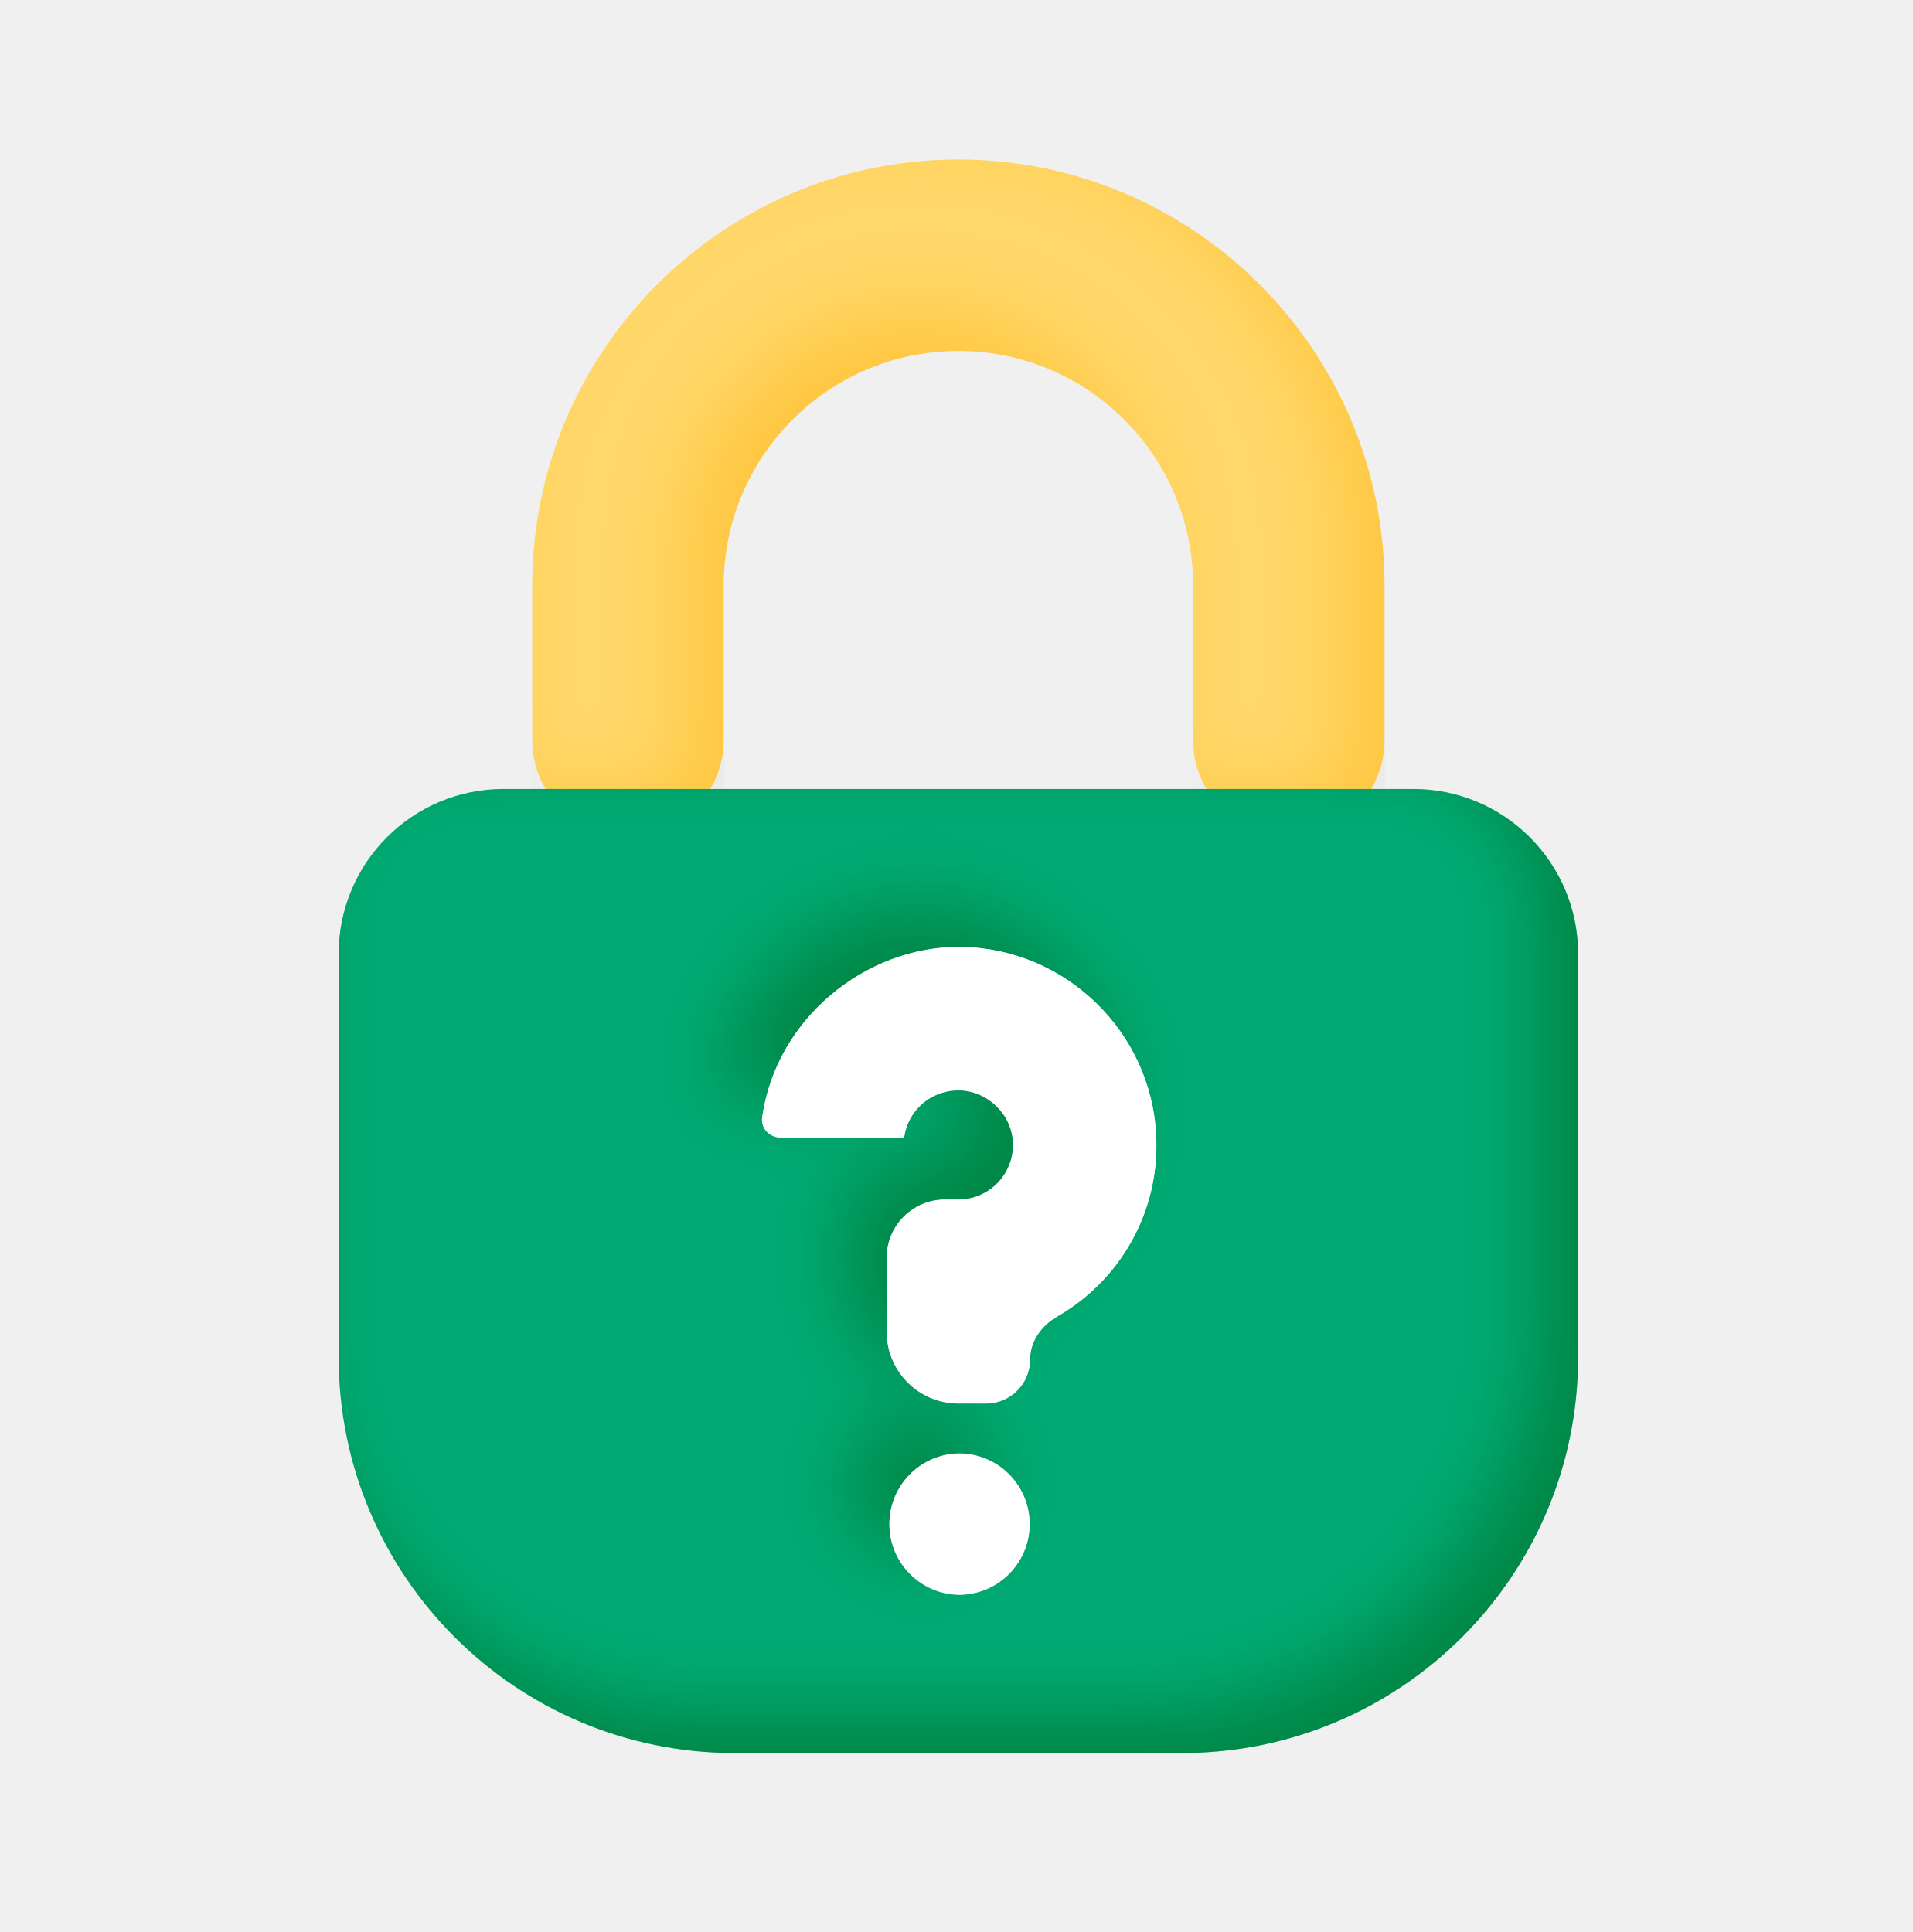
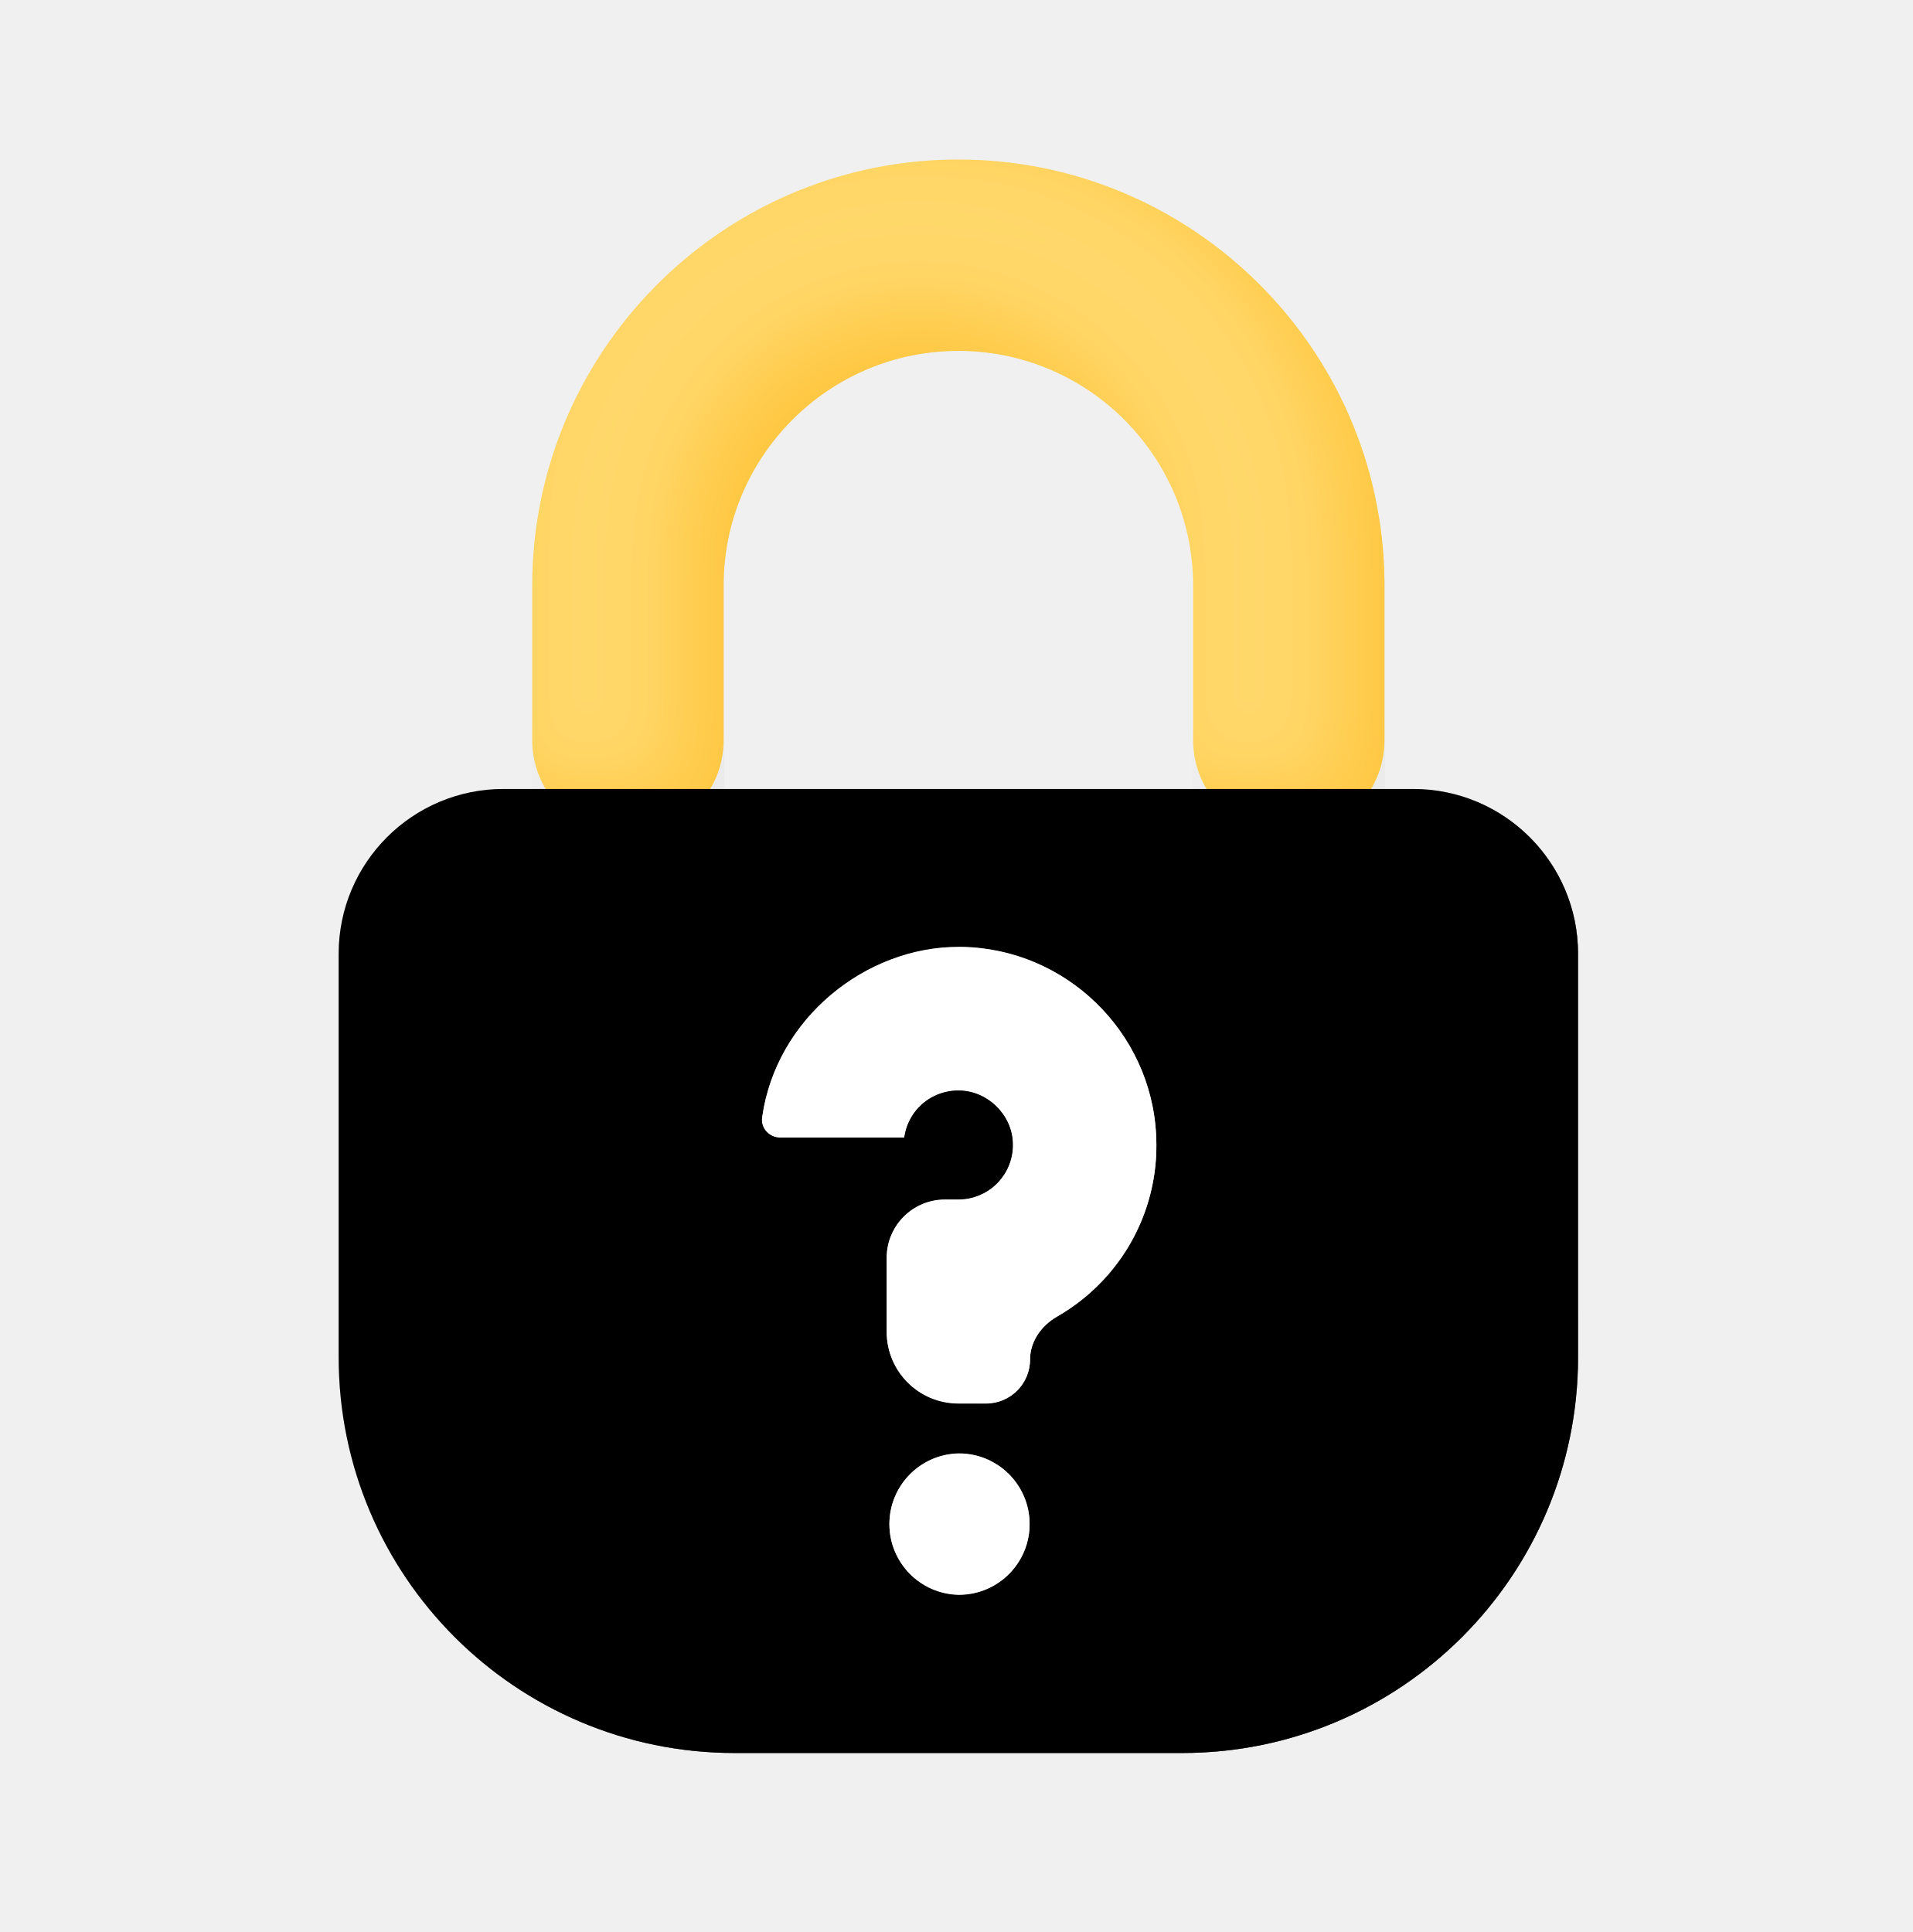
<svg xmlns="http://www.w3.org/2000/svg" class="MuiBox-root css-pp6g9h" fill="none" viewBox="0 0 96 97">
-   <path fill="#FFD666" d="M36.324 29.4v7.76a4.803 4.803 0 11-9.606 0V29.4c0-11.677 9.405-21.198 21.037-21.388l.353-.002c11.678 0 21.199 9.405 21.388 21.037l.003.353v7.76a4.803 4.803 0 11-9.606 0V29.4c0-6.433-5.181-11.678-11.59-11.783l-.194-.001c-6.499 0-11.785 5.286-11.785 11.784z" />
+   <path fill="#FFD666" d="M36.324 29.4v7.76a4.803 4.803 0 11-9.606 0V29.4c0-11.677 9.405-21.198 21.037-21.388l.353-.002c11.678 0 21.199 9.405 21.388 21.037l.003.353v7.76a4.803 4.803 0 11-9.606 0V29.4c0-6.433-5.181-11.678-11.59-11.783l-.194-.001c-6.499 0-11.785 5.286-11.785 11.784z">
+   </path>
  <g filter="url(#filter0_i_1870_135517)" style="mix-blend-mode: overlay;">
-     <path fill="#fff" fill-opacity="0.04" d="M36.324 29.4v12.563h-9.606V29.4c0-11.677 9.405-21.198 21.037-21.388l.353-.002c11.678 0 21.199 9.405 21.388 21.037l.003.353v12.563h-9.606V29.4c0-6.433-5.181-11.678-11.59-11.783l-.194-.001c-6.499 0-11.785 5.286-11.785 11.784z" />
+     <path fill="#fff" fill-opacity="0.04" d="M36.324 29.4v12.563h-9.606V29.4c0-11.677 9.405-21.198 21.037-21.388l.353-.002c11.678 0 21.199 9.405 21.388 21.037l.003.353v12.563h-9.606V29.4c0-6.433-5.181-11.678-11.59-11.783l-.194-.001c-6.499 0-11.785 5.286-11.785 11.784z">
+     </path>
  </g>
-   <path fill="#00A76F" fill-rule="evenodd" d="M79.217 68.137c0 10.978-8.9 19.877-19.877 19.877H36.877C25.9 88.014 17 79.115 17 68.138v-20.25a8.277 8.277 0 018.277-8.277H70.94a8.277 8.277 0 018.277 8.277v20.25zM44.51 66.872a3.598 3.598 0 003.598 3.598H49.5a2.206 2.206 0 002.206-2.206c0-.91.57-1.705 1.358-2.158a9.932 9.932 0 002.254-1.767 9.865 9.865 0 002.715-7.369c-.268-5.176-4.538-9.312-9.724-9.417h-.064l-.134.001h-.004c-4.643 0-9.152 3.578-9.848 8.557-.071.545.367 1.003.916 1.003h6.204a.01.01 0 00.009-.01c.026-.187.07-.367.132-.54l.02-.056.031-.079.028-.064a2.71 2.71 0 01.935-1.128l.07-.047.06-.038.044-.026.048-.028a2.81 2.81 0 01.215-.108l.087-.038c.045-.018.09-.035.136-.05l.06-.02a2.787 2.787 0 01.351-.089l.057-.01.058-.008.067-.009.128-.011.061-.004.063-.002h.068l.002.002.056-.002c1.406.029 2.61 1.19 2.682 2.595a2.735 2.735 0 01-.748 2.04l-.049.049-.06.057a2.723 2.723 0 01-1.806.746l-.076.001h-.676a2.922 2.922 0 00-2.922 2.922v3.713zm3.598 6.113a3.545 3.545 0 00-.001 7.088h.064a3.544 3.544 0 00-.063-7.088z" clip-rule="evenodd" />
+   <path fill="currentColor" fill-rule="evenodd" d="M79.217 68.137c0 10.978-8.9 19.877-19.877 19.877H36.877C25.9 88.014 17 79.115 17 68.138v-20.25a8.277 8.277 0 018.277-8.277H70.94a8.277 8.277 0 018.277 8.277v20.25zM44.51 66.872a3.598 3.598 0 003.598 3.598H49.5a2.206 2.206 0 002.206-2.206c0-.91.57-1.705 1.358-2.158a9.932 9.932 0 002.254-1.767 9.865 9.865 0 002.715-7.369c-.268-5.176-4.538-9.312-9.724-9.417h-.064l-.134.001h-.004c-4.643 0-9.152 3.578-9.848 8.557-.071.545.367 1.003.916 1.003h6.204a.01.01 0 00.009-.01c.026-.187.07-.367.132-.54l.02-.056.031-.079.028-.064a2.71 2.71 0 01.935-1.128l.07-.047.06-.038.044-.026.048-.028a2.81 2.81 0 01.215-.108l.087-.038c.045-.018.09-.035.136-.05l.06-.02a2.787 2.787 0 01.351-.089l.057-.01.058-.008.067-.009.128-.011.061-.004.063-.002h.068l.002.002.056-.002c1.406.029 2.61 1.19 2.682 2.595a2.735 2.735 0 01-.748 2.04l-.049.049-.06.057a2.723 2.723 0 01-1.806.746l-.076.001h-.676a2.922 2.922 0 00-2.922 2.922v3.713zm3.598 6.113a3.545 3.545 0 00-.001 7.088h.064a3.544 3.544 0 00-.063-7.088z" clip-rule="evenodd" />
  <g filter="url(#filter1_i_1870_135517)" style="mix-blend-mode: overlay;">
    <path fill="#fff" fill-opacity="0.04" fill-rule="evenodd" d="M79.217 68.137c0 10.978-8.9 19.877-19.877 19.877H36.877C25.9 88.014 17 79.115 17 68.138v-20.25a8.277 8.277 0 018.277-8.277H70.94a8.277 8.277 0 018.277 8.277v20.25zM44.51 66.872a3.598 3.598 0 003.598 3.598H49.5a2.206 2.206 0 002.206-2.206c0-.91.57-1.705 1.358-2.158a9.932 9.932 0 002.254-1.767 9.865 9.865 0 002.715-7.369c-.268-5.176-4.538-9.312-9.724-9.417h-.064l-.134.001h-.004c-4.643 0-9.152 3.578-9.848 8.557-.071.545.367 1.003.916 1.003h6.204a.01.01 0 00.009-.01c.026-.187.07-.367.132-.54l.02-.056.031-.079.028-.064a2.71 2.71 0 01.935-1.128l.07-.047.06-.038.044-.026.048-.028a2.81 2.81 0 01.215-.108l.087-.038c.045-.018.09-.035.136-.05l.06-.02a2.787 2.787 0 01.351-.089l.057-.01.058-.008.067-.009.128-.011.061-.004.063-.002h.068l.002.002.056-.002c1.406.029 2.61 1.19 2.682 2.595a2.735 2.735 0 01-.748 2.04l-.049.049-.06.057a2.723 2.723 0 01-1.806.746l-.076.001h-.676a2.922 2.922 0 00-2.922 2.922v3.713zm3.598 6.113a3.545 3.545 0 00-.001 7.088h.064a3.544 3.544 0 00-.063-7.088z" clip-rule="evenodd" />
  </g>
  <path fill="#fff" fill-rule="evenodd" d="M48.109 70.456a3.598 3.598 0 01-3.598-3.599v-3.712a2.922 2.922 0 012.922-2.922h.676l.075-.001a2.723 2.723 0 001.808-.746l.06-.058.048-.05a2.735 2.735 0 00.748-2.038c-.072-1.406-1.276-2.567-2.681-2.595l-.057.001h-.001l-.001-.002h-.069l-.062.003-.061.003a2.816 2.816 0 00-.128.012l-.067.008-.058.01-.057.009a2.79 2.79 0 00-.352.088l-.059.02a2.838 2.838 0 00-.136.051l-.087.037.02-.009a2.81 2.81 0 00-.235.117l-.048.028-.044.026-.06.038-.07.047a2.708 2.708 0 00-.935 1.13l-.028.063-.03.079-.021.056a2.764 2.764 0 00-.132.54.01.01 0 01-.01.01h-6.203c-.55 0-.987-.459-.916-1.003.696-4.98 5.205-8.558 9.848-8.558h.202c5.186.105 9.456 4.24 9.724 9.417a9.865 9.865 0 01-2.715 7.368 9.932 9.932 0 01-2.254 1.768c-.788.452-1.358 1.249-1.358 2.157a2.206 2.206 0 01-2.206 2.207h-1.392zm0 2.514a3.544 3.544 0 01.063 7.088h-.064a3.545 3.545 0 010-7.088z" clip-rule="evenodd" />
  <defs>
    <filter id="filter0_i_1870_135517" width="44.781" height="35.953" x="24.718" y="6.01" color-interpolation-filters="sRGB" filterUnits="userSpaceOnUse">
      <feFlood flood-opacity="0" result="BackgroundImageFix" />
      <feBlend in="SourceGraphic" in2="BackgroundImageFix" result="shape" />
-       <feColorMatrix in="SourceAlpha" result="hardAlpha" values="0 0 0 0 0 0 0 0 0 0 0 0 0 0 0 0 0 0 127 0" />
+       <feColorMatrix in="SourceAlpha" result="hardAlpha" values="0 0 0 0 0 0 0 0 0 0 0 0 0 0 0 0 0 0 127 0">
+       </feColorMatrix>
      <feOffset dx="-2" dy="-2" />
      <feGaussianBlur stdDeviation="2" />
      <feComposite in2="hardAlpha" k2="-1" k3="1" operator="arithmetic" />
      <feColorMatrix values="0 0 0 0 0 0 0 0 0 0 0 0 0 0 0 0 0 0 0.4 0" />
      <feBlend in2="shape" result="effect1_innerShadow_1870_135517" />
    </filter>
    <filter id="filter1_i_1870_135517" width="64.217" height="50.404" x="15" y="37.61" color-interpolation-filters="sRGB" filterUnits="userSpaceOnUse">
      <feFlood flood-opacity="0" result="BackgroundImageFix" />
      <feBlend in="SourceGraphic" in2="BackgroundImageFix" result="shape" />
-       <feColorMatrix in="SourceAlpha" result="hardAlpha" values="0 0 0 0 0 0 0 0 0 0 0 0 0 0 0 0 0 0 127 0" />
+       <feColorMatrix in="SourceAlpha" result="hardAlpha" values="0 0 0 0 0 0 0 0 0 0 0 0 0 0 0 0 0 0 127 0">
+       </feColorMatrix>
      <feOffset dx="-2" dy="-2" />
      <feGaussianBlur stdDeviation="2" />
      <feComposite in2="hardAlpha" k2="-1" k3="1" operator="arithmetic" />
      <feColorMatrix values="0 0 0 0 0 0 0 0 0 0 0 0 0 0 0 0 0 0 0.4 0" />
      <feBlend in2="shape" result="effect1_innerShadow_1870_135517" />
    </filter>
  </defs>
</svg>
